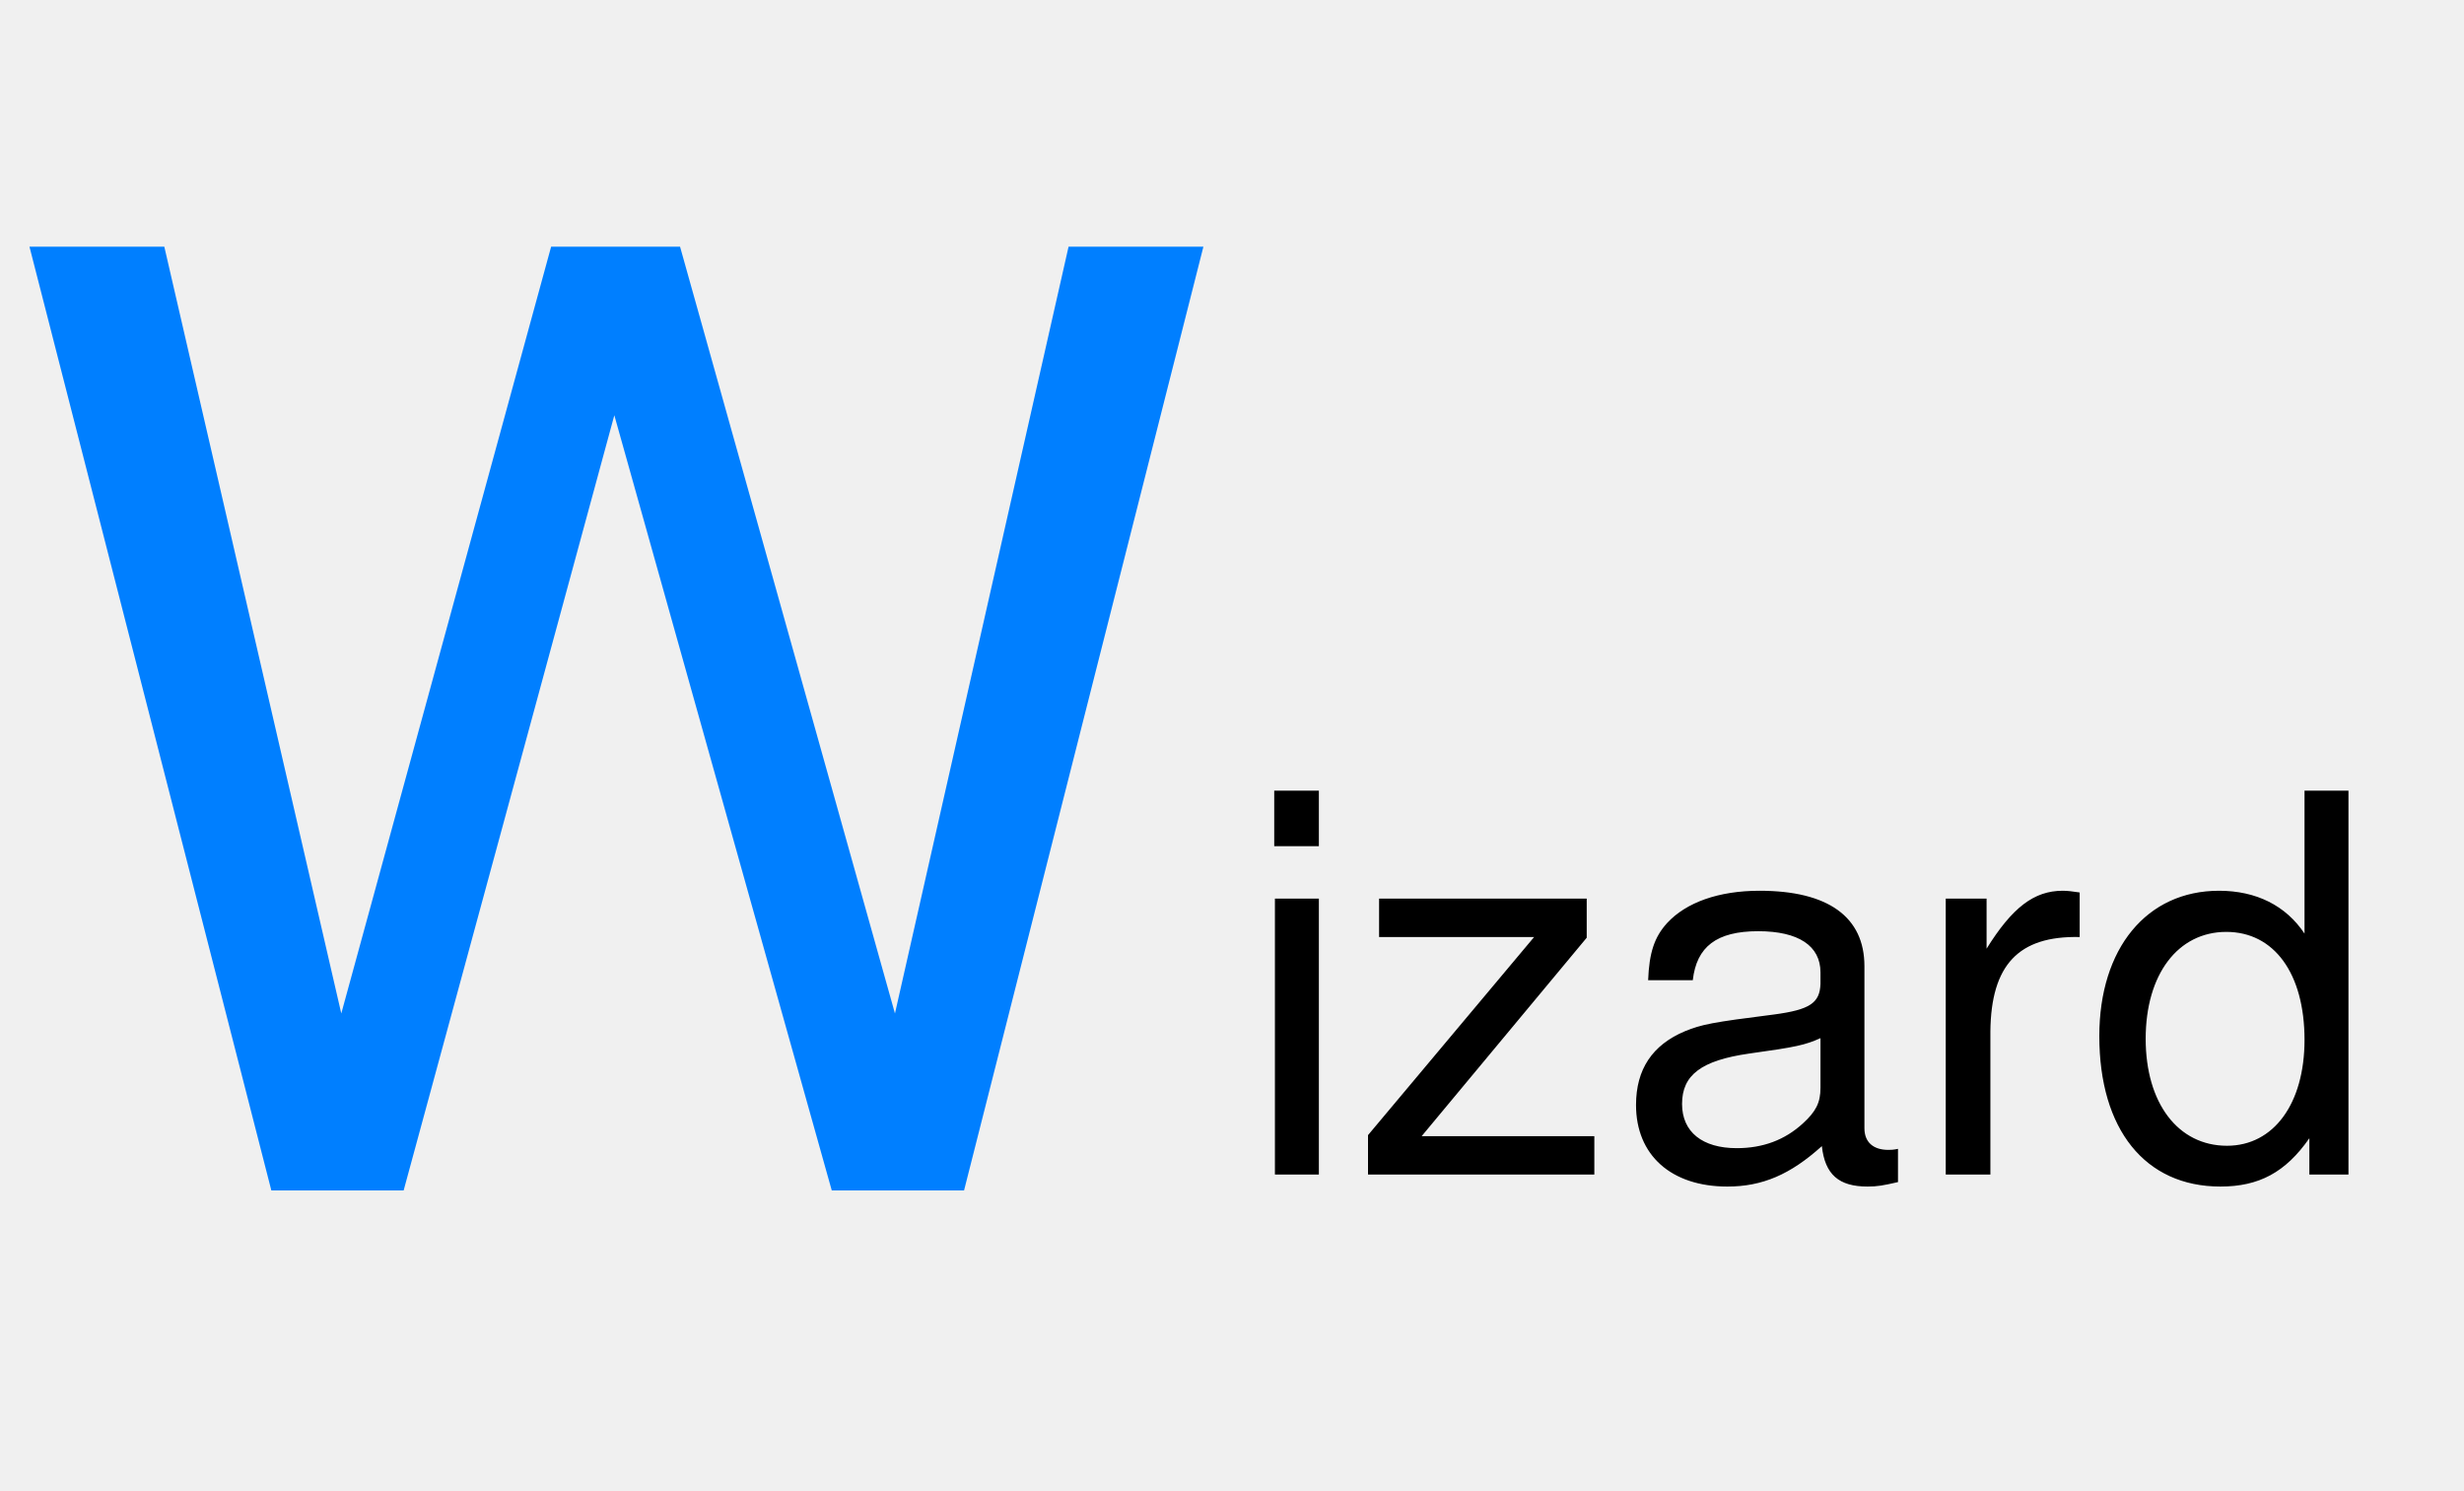
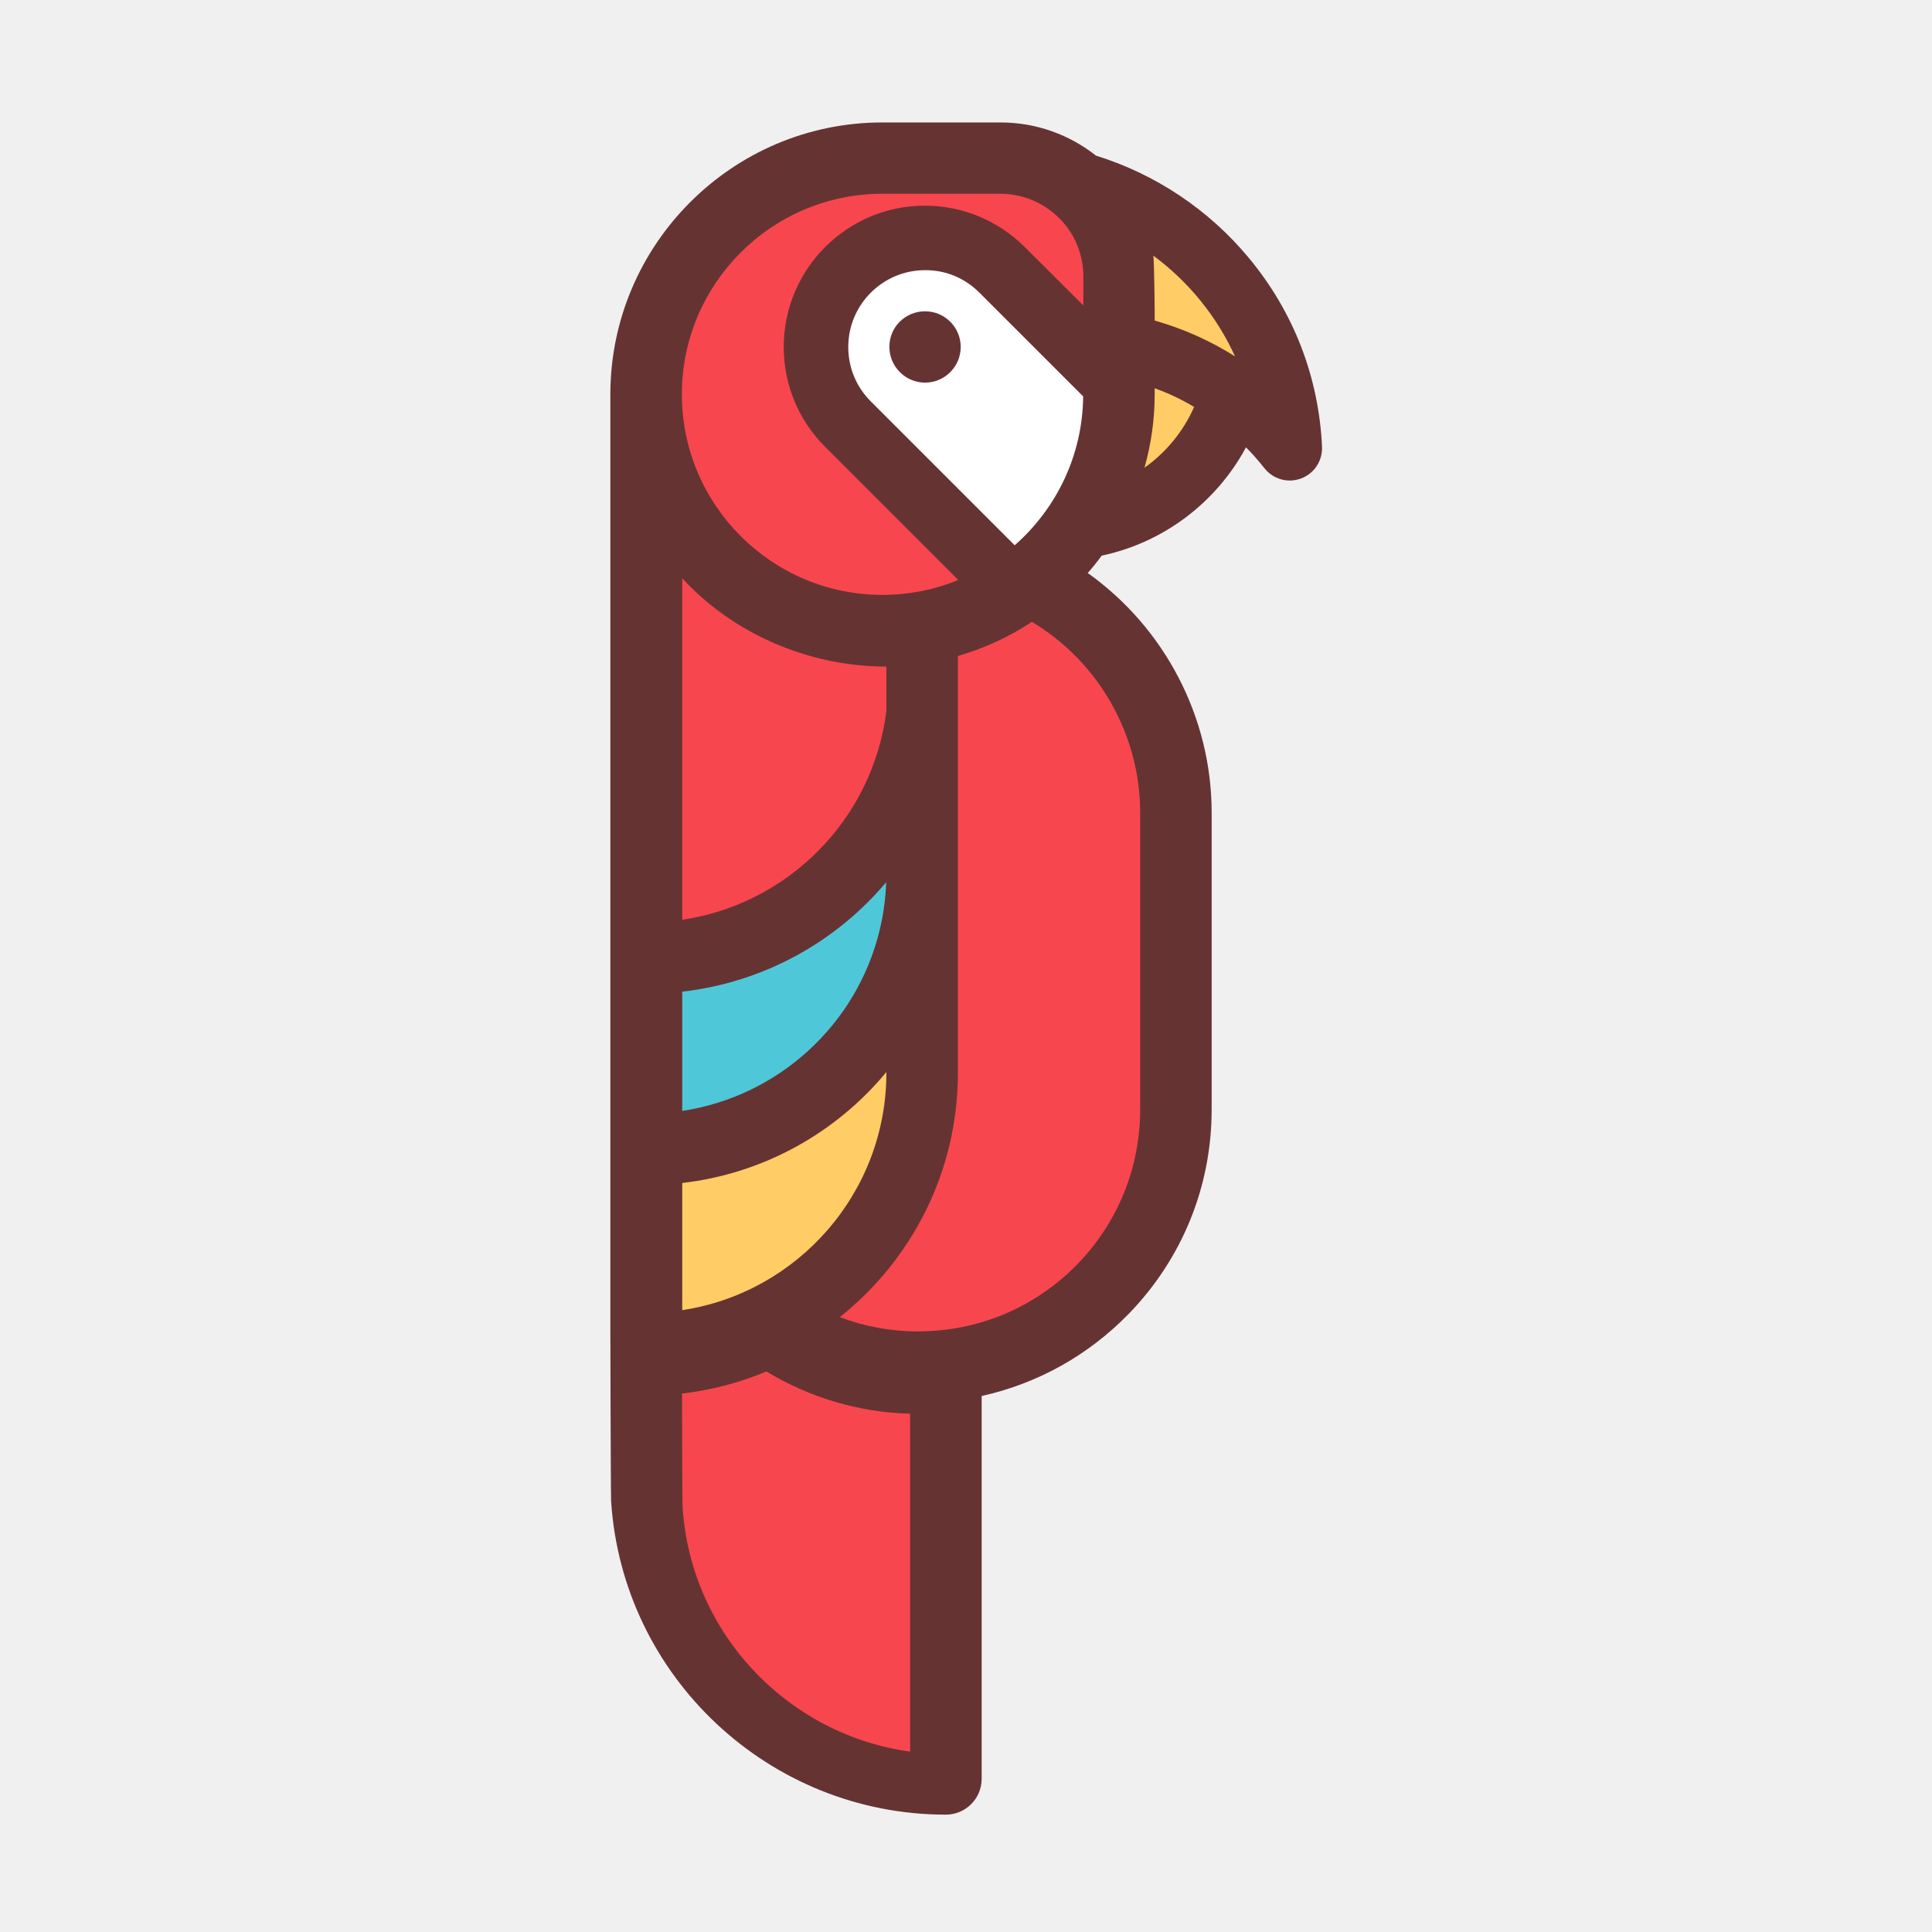
- <svg xmlns="http://www.w3.org/2000/svg" width="534" height="323">
-   <g>
-     <g display="none" overflow="visible" y="0" x="0" height="100%" width="100%" id="canvasGrid">
-       <rect fill="url(#gridpattern)" stroke-width="0" y="0" x="0" height="100%" width="100%" />
-     </g>
-   </g>
-   <g>
-     <text font-weight="normal" stroke="#000" transform="matrix(4.799809,0,0,4.75463,-567.1146,-504.4832) " xml:space="preserve" text-anchor="start" font-family="Helvetica, Arial, sans-serif" font-size="24" id="svg_2" y="159.649" x="174.108" stroke-width="0" fill="#000000">izard</text>
-     <text stroke="#000" transform="matrix(11.68875,0,0,11.68875,-443.5832,-1715.545) " xml:space="preserve" text-anchor="start" font-family="Helvetica, Arial, sans-serif" font-size="24" id="svg_3" y="168.845" x="37.964" stroke-opacity="null" stroke-width="0" fill="#007fff">W</text>
-   </g>
+ <svg xmlns="http://www.w3.org/2000/svg" t="1593259983663" class="icon" viewBox="0 0 1024 1024" version="1.1" p-id="5502" width="256" height="256">
+   <path d="M700.7 236.8c0.3 7.4-4.1 14.2-11.1 16.8-1.9 0.7-4 1.1-6 1.1-5.1 0-10.1-2.3-13.4-6.5-3.1-3.9-6.3-7.6-9.8-11.1-15.7 29.2-43.7 50.5-76.5 57.4-2.3 3.2-4.8 6.3-7.4 9.2 40.8 29 65.7 76.5 65.7 126.9v157.5c0 40.7-15.6 79.1-44 108.3-21.5 22.1-48.5 37-77.9 43.5v202.9c0 10.5-8.5 19-19 19-93.5 0-171.4-73-177.4-166.2-0.2-3.6-0.4-90.2-0.4-90.2V209.6v-0.5c0-79.5 64.7-144.2 144.2-144.2h62.6c19.1 0 36.7 6.6 50.6 17.6 31.4 9.7 59.9 28.7 81 54.2 23.7 28.5 37.1 63.1 38.8 100.1z" fill="#663333" p-id="5503" />
+   <path d="M482.4 928.4V749.3c-27.1-0.7-53.2-8.5-76.2-22.4-14 5.9-29 9.9-44.7 11.7 0 0 0.1 57.4 0.3 60.3 4.3 66.9 55.8 120.6 120.6 129.5z" fill="#F8464E" p-id="5504" />
+   <path d="M611.3 135.5c18.7 13.8 33.7 32.3 43.3 53.4-13.3-8.4-27.5-14.7-42.6-19 0.1 0-0.2-30.9-0.7-34.4zM632.9 215.7c-5.7 13-14.9 24.1-26.3 32.2 3.5-12.4 5.4-25.4 5.4-38.8v-3.3c7.3 2.6 14.3 5.9 20.9 9.9z" fill="#FFCC66" p-id="5505" />
+   <path d="M604.3 430.6v157.5c0 30.8-11.8 59.8-33.2 81.9-21.4 22-50 34.6-80.6 35.6-0.1 0-2.5 0.1-3.7 0.1-14.4 0-28.5-2.6-41.7-7.6 38.1-30.3 62.6-77 62.6-129.4v-221c14.1-4.1 27.3-10.2 39.2-18.1 35.4 21.1 57.4 59.8 57.4 101zM574.2 146.4v15.5l-31-30.9c-7.1-7.1-15.3-12.5-24.3-16.3-9-3.7-18.7-5.7-28.7-5.7-41.3 0-74.8 33.6-74.8 74.9 0 20 7.8 38.8 21.9 52.9l70.6 70.6c-12.4 5.1-26 7.9-40.2 7.9-58.5 0-106-47.4-106.3-105.8v-0.5-0.2c0.1-58.5 47.7-106.1 106.3-106.1h62.6c24.3 0.1 43.9 19.7 43.9 43.7z" fill="#F8464E" p-id="5506" />
+   <path d="M519.1 155.1l55 55c-0.3 31.4-14.3 59.6-36.3 78.9l-76.3-76.3c-7.7-7.7-11.9-17.9-11.9-28.8 0-22.5 18.3-40.7 40.7-40.7 10.9-0.1 21.1 4.2 28.8 11.9z" fill="#FFFFFF" p-id="5507" />
+   <path d="M490.3 165c10.5 0 18.9 8.5 18.9 18.9 0 10.4-8.5 18.9-18.9 18.9-10.4 0-18.9-8.5-18.9-18.9-0.1-10.5 8.4-18.9 18.9-18.9z" fill="#663333" p-id="5508" />
+   <path d="M469.8 568.2v0.4c0 63.7-47.1 116.6-108.2 125.8V627c42.9-4.9 81.5-26.5 108.2-58.8z" fill="#FFCC66" p-id="5509" />
+   <path d="M469.8 353.3v23.6c-7.3 57.6-52.2 102.3-108.2 110.6v-181c26.3 28.7 66.1 46.8 108.2 46.8z" fill="#F8464E" p-id="5510" />
+   <path d="M469.7 467.6c-0.3 8.3-1.4 16.6-3.3 24.7 0 0.1-0.1 0.2-0.1 0.4-12.1 50.7-54.1 88.5-104.7 96.1v-63.2c43-4.9 81.3-26.2 108.1-58z" fill="#4EC8D8" p-id="5511" />
</svg>
